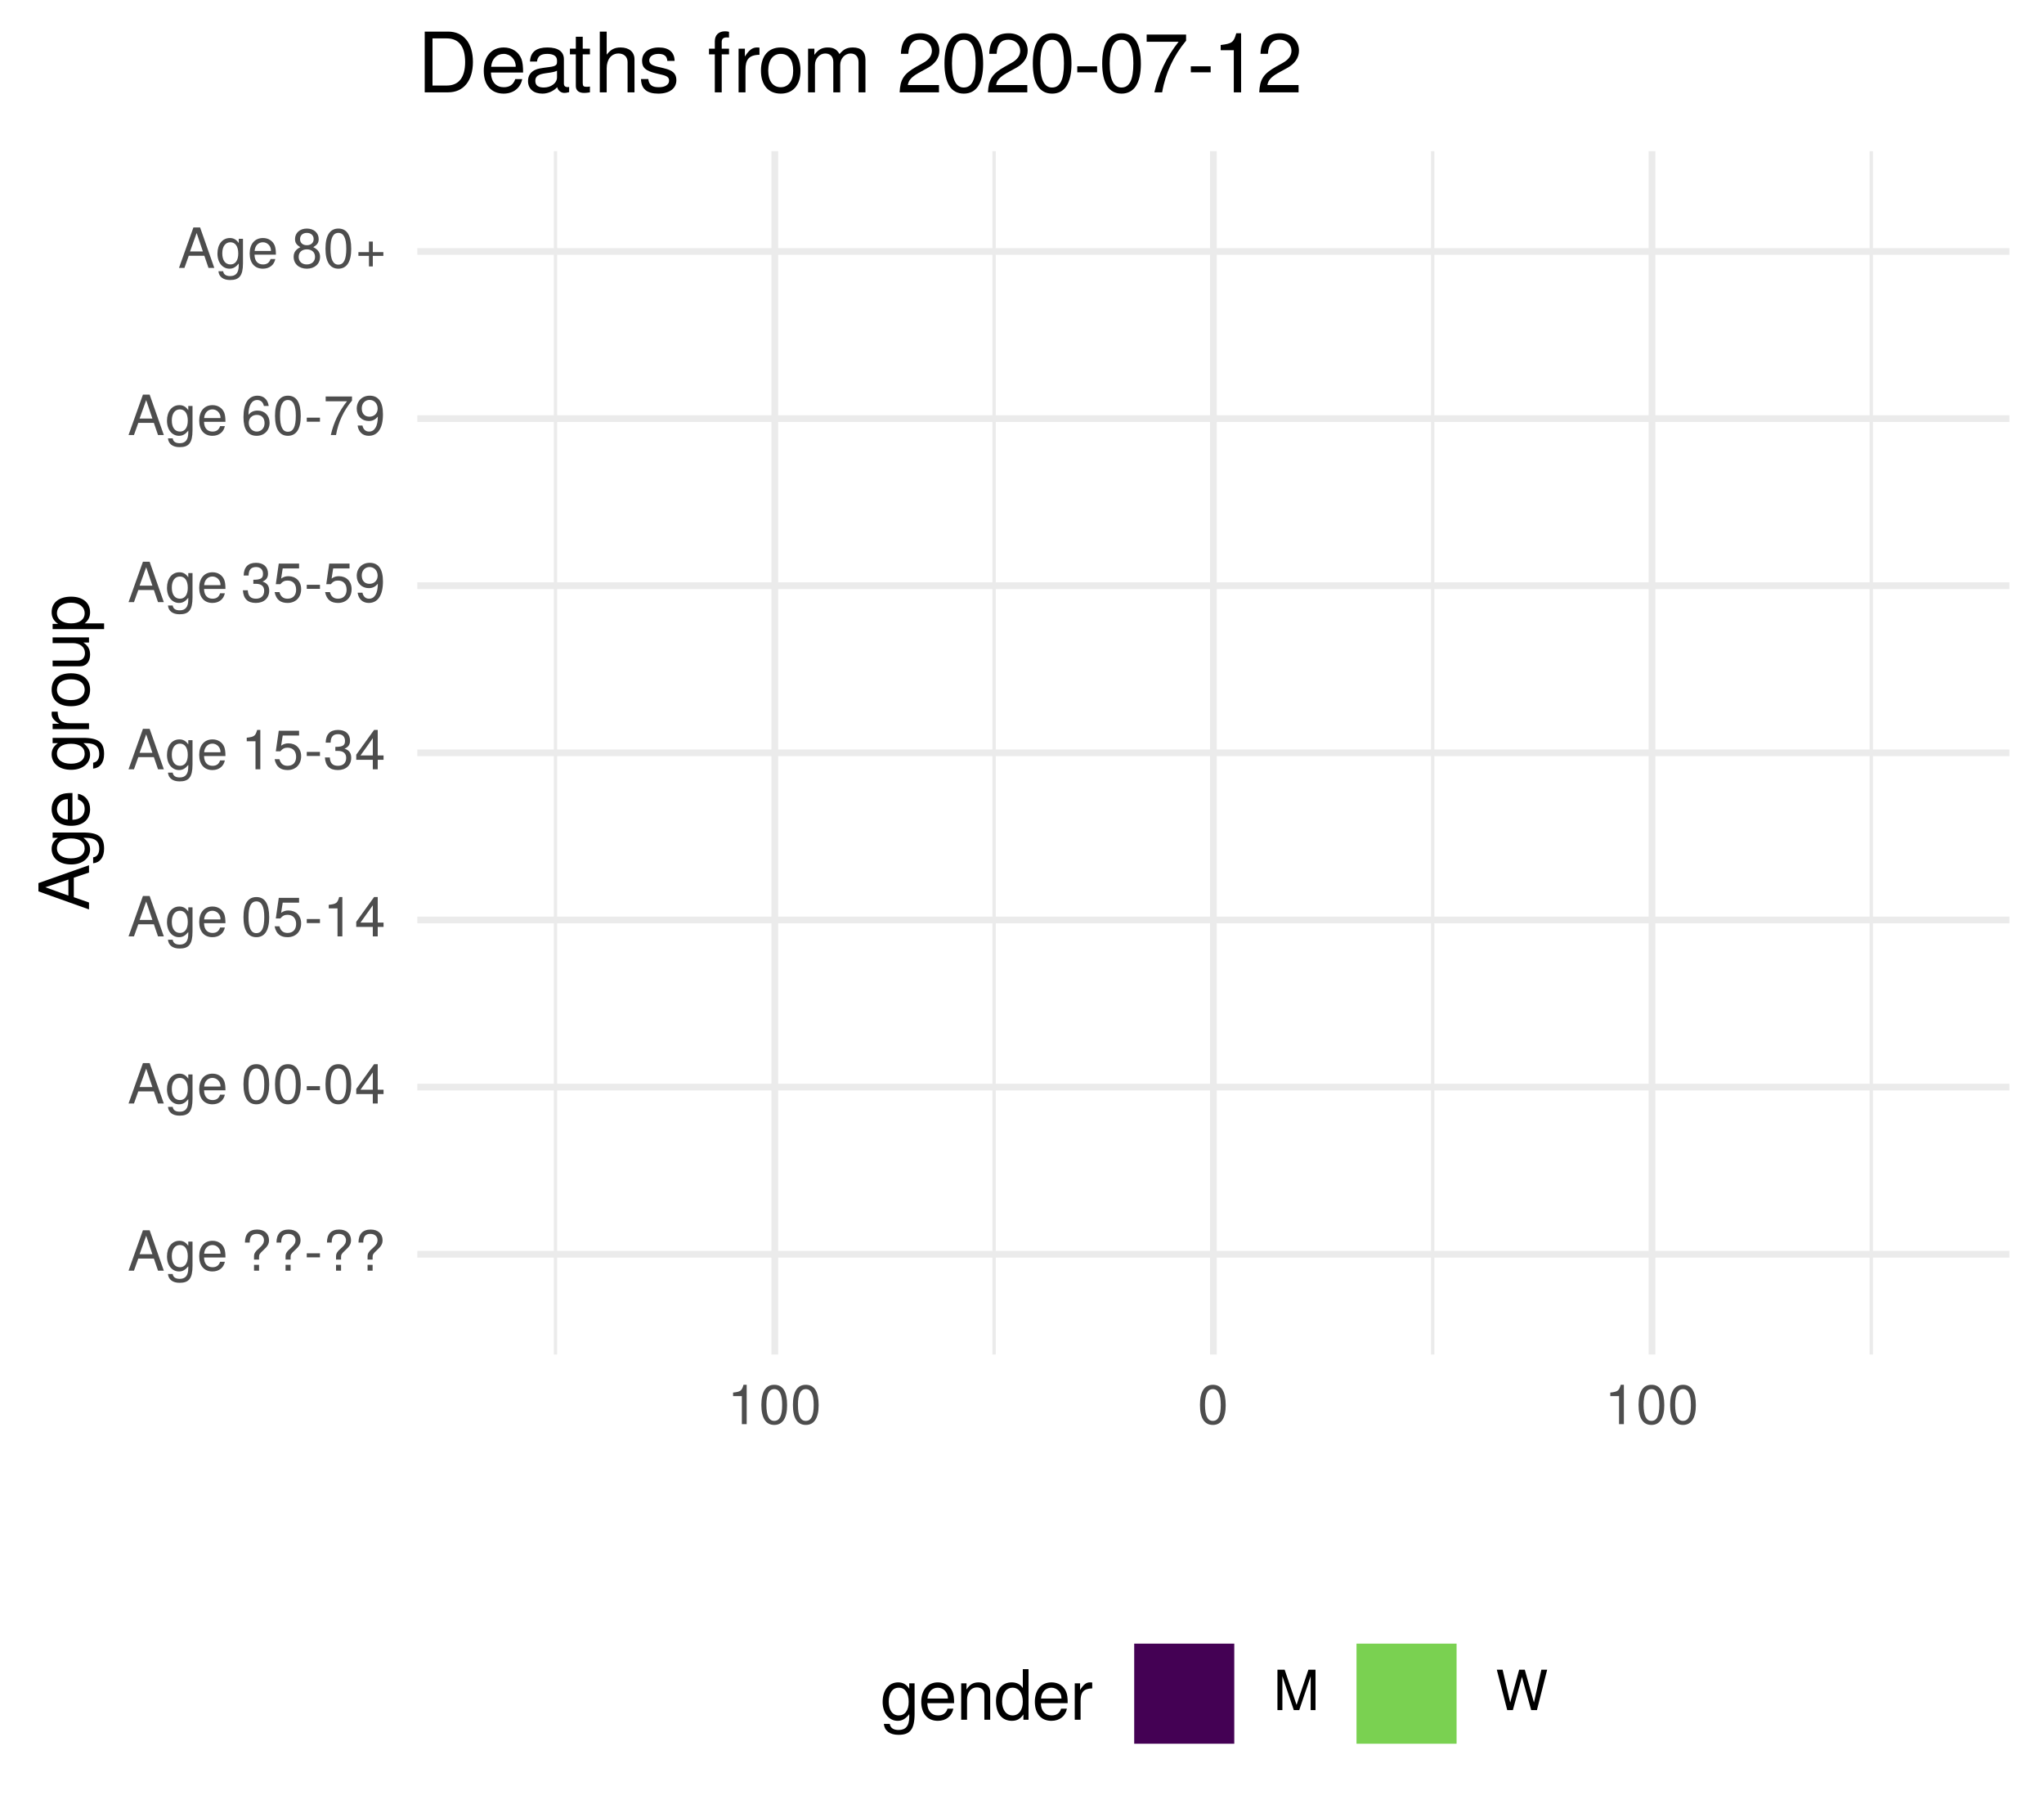
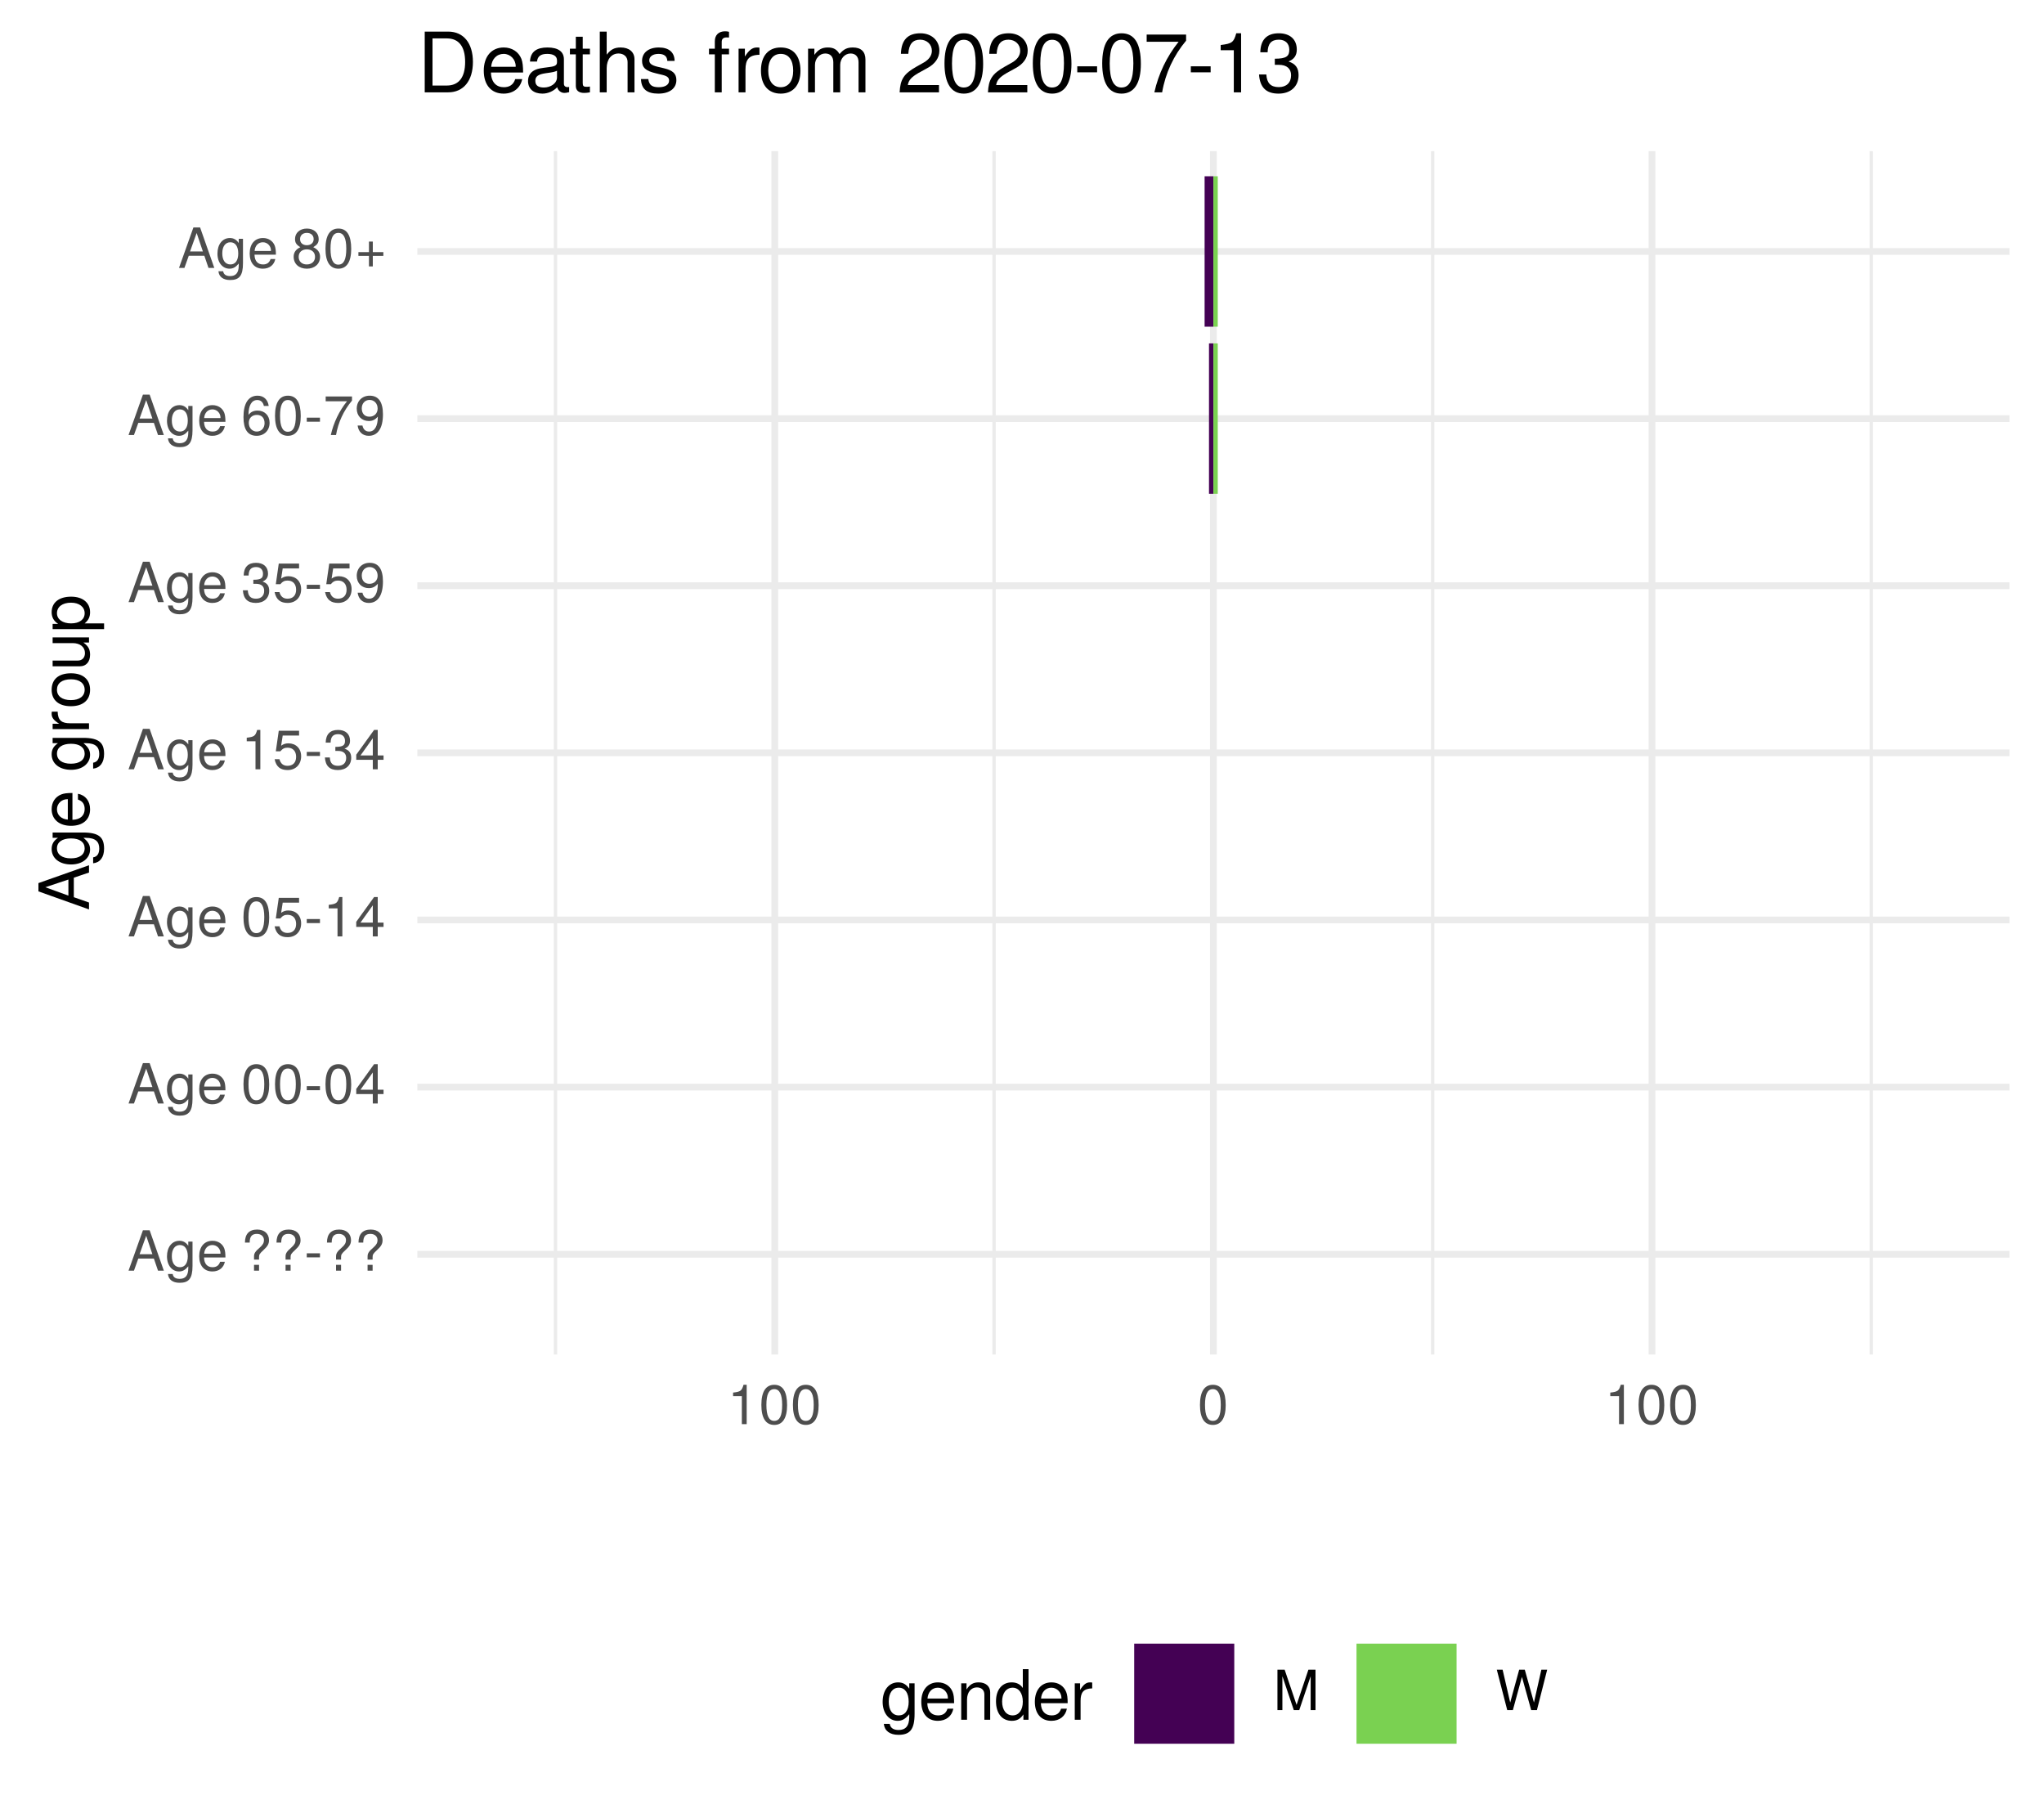
<svg xmlns="http://www.w3.org/2000/svg" xmlns:xlink="http://www.w3.org/1999/xlink" width="324pt" height="288pt" viewBox="0 0 324 288" version="1.1">
  <defs>
    <g>
      <symbol overflow="visible" id="glyph0-0">
        <path style="stroke:none;" d="" />
      </symbol>
      <symbol overflow="visible" id="glyph0-1">
        <path style="stroke:none;" d="M 5.75 0 L 3.5 -6.406 L 2.438 -6.406 L 0.156 0 L 1.016 0 L 1.703 -1.922 L 4.172 -1.922 L 4.828 0 Z M 3.938 -2.609 L 1.906 -2.609 L 2.953 -5.531 Z M 3.938 -2.609 " />
      </symbol>
      <symbol overflow="visible" id="glyph0-2">
        <path style="stroke:none;" d="M 4.297 -0.75 L 4.297 -4.609 L 3.625 -4.609 L 3.625 -3.938 C 3.25 -4.484 2.812 -4.734 2.219 -4.734 C 1.047 -4.734 0.25 -3.75 0.25 -2.266 C 0.25 -0.812 1.078 0.125 2.156 0.125 C 2.734 0.125 3.141 -0.109 3.625 -0.688 L 3.625 -0.391 C 3.625 0.828 3.125 1.297 2.266 1.297 C 1.688 1.297 1.234 1.094 1.156 0.531 L 0.406 0.531 C 0.484 1.406 1.156 1.922 2.25 1.922 C 3.688 1.922 4.297 1.281 4.297 -0.75 Z M 3.547 -2.281 C 3.547 -1.172 3.078 -0.547 2.312 -0.547 C 1.5 -0.547 1.016 -1.188 1.016 -2.312 C 1.016 -3.406 1.516 -4.062 2.297 -4.062 C 3.094 -4.062 3.547 -3.391 3.547 -2.281 Z M 3.547 -2.281 " />
      </symbol>
      <symbol overflow="visible" id="glyph0-3">
        <path style="stroke:none;" d="M 4.516 -2.094 C 4.516 -2.766 4.453 -3.188 4.328 -3.531 C 4.031 -4.281 3.328 -4.734 2.469 -4.734 C 1.172 -4.734 0.359 -3.797 0.359 -2.281 C 0.359 -0.766 1.156 0.125 2.453 0.125 C 3.5 0.125 4.234 -0.469 4.422 -1.406 L 3.672 -1.406 C 3.469 -0.797 3.062 -0.547 2.469 -0.547 C 1.703 -0.547 1.141 -1.031 1.125 -2.094 Z M 3.734 -2.75 C 3.734 -2.75 3.734 -2.703 3.719 -2.688 L 1.141 -2.688 C 1.203 -3.516 1.719 -4.062 2.453 -4.062 C 3.172 -4.062 3.734 -3.469 3.734 -2.75 Z M 3.734 -2.75 " />
      </symbol>
      <symbol overflow="visible" id="glyph0-4">
        <path style="stroke:none;" d="" />
      </symbol>
      <symbol overflow="visible" id="glyph0-5">
        <path style="stroke:none;" d="M 4.422 -4.828 C 4.422 -5.859 3.688 -6.516 2.547 -6.516 C 1.281 -6.516 0.609 -5.812 0.609 -4.453 L 1.359 -4.453 C 1.359 -5.422 1.719 -5.828 2.5 -5.828 C 3.172 -5.828 3.625 -5.422 3.625 -4.828 C 3.625 -4.422 3.438 -4.078 2.969 -3.672 C 2.453 -3.203 2.453 -3.203 2.297 -3 C 2.109 -2.75 2.047 -2.547 2.047 -2.234 L 2.047 -1.75 L 2.844 -1.75 L 2.844 -2.156 C 2.844 -2.547 2.938 -2.703 3.531 -3.25 C 4.203 -3.859 4.422 -4.25 4.422 -4.828 Z M 2.844 0 L 2.844 -0.922 L 2.047 -0.922 L 2.047 0 Z M 2.844 0 " />
      </symbol>
      <symbol overflow="visible" id="glyph0-6">
        <path style="stroke:none;" d="M 2.5 -2.109 L 2.5 -2.75 L 0.406 -2.75 L 0.406 -2.109 Z M 2.5 -2.109 " />
      </symbol>
      <symbol overflow="visible" id="glyph0-7">
        <path style="stroke:none;" d="M 4.453 -3 C 4.453 -5.156 3.781 -6.234 2.422 -6.234 C 1.078 -6.234 0.375 -5.141 0.375 -3.047 C 0.375 -0.953 1.078 0.125 2.422 0.125 C 3.734 0.125 4.453 -0.953 4.453 -3 Z M 3.672 -3.062 C 3.672 -1.297 3.266 -0.516 2.406 -0.516 C 1.578 -0.516 1.172 -1.344 1.172 -3.047 C 1.172 -4.75 1.578 -5.547 2.422 -5.547 C 3.25 -5.547 3.672 -4.734 3.672 -3.062 Z M 3.672 -3.062 " />
      </symbol>
      <symbol overflow="visible" id="glyph0-8">
        <path style="stroke:none;" d="M 4.578 -1.5 L 4.578 -2.188 L 3.656 -2.188 L 3.656 -6.234 L 3.078 -6.234 L 0.25 -2.312 L 0.25 -1.5 L 2.875 -1.5 L 2.875 0 L 3.656 0 L 3.656 -1.5 Z M 2.875 -2.188 L 0.922 -2.188 L 2.875 -4.922 Z M 2.875 -2.188 " />
      </symbol>
      <symbol overflow="visible" id="glyph0-9">
        <path style="stroke:none;" d="M 4.516 -2.062 C 4.516 -3.297 3.688 -4.109 2.5 -4.109 C 2.062 -4.109 1.703 -4 1.344 -3.734 L 1.594 -5.344 L 4.188 -5.344 L 4.188 -6.109 L 0.969 -6.109 L 0.5 -2.844 L 1.219 -2.844 C 1.578 -3.266 1.875 -3.422 2.359 -3.422 C 3.188 -3.422 3.719 -2.891 3.719 -1.969 C 3.719 -1.062 3.203 -0.547 2.359 -0.547 C 1.688 -0.547 1.266 -0.891 1.078 -1.594 L 0.312 -1.594 C 0.562 -0.359 1.266 0.125 2.375 0.125 C 3.641 0.125 4.516 -0.75 4.516 -2.062 Z M 4.516 -2.062 " />
      </symbol>
      <symbol overflow="visible" id="glyph0-10">
        <path style="stroke:none;" d="M 3.047 0 L 3.047 -6.234 L 2.547 -6.234 C 2.266 -5.281 2.094 -5.141 0.891 -5 L 0.891 -4.438 L 2.281 -4.438 L 2.281 0 Z M 3.047 0 " />
      </symbol>
      <symbol overflow="visible" id="glyph0-11">
        <path style="stroke:none;" d="M 4.453 -1.812 C 4.453 -2.562 4.141 -3.016 3.391 -3.266 C 3.969 -3.5 4.266 -3.891 4.266 -4.516 C 4.266 -5.594 3.547 -6.234 2.359 -6.234 C 1.109 -6.234 0.438 -5.547 0.406 -4.219 L 1.188 -4.219 C 1.203 -5.141 1.578 -5.562 2.375 -5.562 C 3.062 -5.562 3.469 -5.156 3.469 -4.5 C 3.469 -3.828 3.188 -3.547 1.938 -3.547 L 1.938 -2.906 L 2.359 -2.906 C 3.219 -2.906 3.656 -2.5 3.656 -1.797 C 3.656 -1.016 3.172 -0.547 2.359 -0.547 C 1.516 -0.547 1.109 -0.969 1.062 -1.875 L 0.281 -1.875 C 0.375 -0.5 1.062 0.125 2.344 0.125 C 3.625 0.125 4.453 -0.641 4.453 -1.812 Z M 4.453 -1.812 " />
      </symbol>
      <symbol overflow="visible" id="glyph0-12">
        <path style="stroke:none;" d="M 4.484 -3.266 C 4.484 -5.219 3.797 -6.234 2.375 -6.234 C 1.188 -6.234 0.328 -5.391 0.328 -4.172 C 0.328 -3.016 1.125 -2.219 2.25 -2.219 C 2.844 -2.219 3.266 -2.438 3.672 -2.922 C 3.672 -1.406 3.172 -0.547 2.281 -0.547 C 1.734 -0.547 1.359 -0.891 1.234 -1.5 L 0.469 -1.5 C 0.609 -0.469 1.281 0.125 2.234 0.125 C 3.688 0.125 4.484 -1.109 4.484 -3.266 Z M 3.641 -4.188 C 3.641 -3.422 3.094 -2.906 2.344 -2.906 C 1.594 -2.906 1.125 -3.391 1.125 -4.234 C 1.125 -5.016 1.656 -5.562 2.359 -5.562 C 3.094 -5.562 3.641 -5 3.641 -4.188 Z M 3.641 -4.188 " />
      </symbol>
      <symbol overflow="visible" id="glyph0-13">
        <path style="stroke:none;" d="M 4.516 -1.938 C 4.516 -3.094 3.719 -3.875 2.609 -3.875 C 1.984 -3.875 1.5 -3.641 1.172 -3.188 C 1.172 -4.703 1.672 -5.547 2.562 -5.547 C 3.109 -5.547 3.484 -5.203 3.609 -4.609 L 4.375 -4.609 C 4.234 -5.625 3.562 -6.234 2.609 -6.234 C 1.156 -6.234 0.375 -5.016 0.375 -2.844 C 0.375 -0.891 1.047 0.125 2.469 0.125 C 3.656 0.125 4.516 -0.719 4.516 -1.938 Z M 3.719 -1.875 C 3.719 -1.094 3.188 -0.547 2.484 -0.547 C 1.766 -0.547 1.219 -1.125 1.219 -1.922 C 1.219 -2.688 1.734 -3.188 2.5 -3.188 C 3.25 -3.188 3.719 -2.703 3.719 -1.875 Z M 3.719 -1.875 " />
      </symbol>
      <symbol overflow="visible" id="glyph0-14">
        <path style="stroke:none;" d="M 4.578 -5.453 L 4.578 -6.109 L 0.406 -6.109 L 0.406 -5.344 L 3.781 -5.344 C 2.531 -3.781 1.656 -1.953 1.219 0 L 2.047 0 C 2.391 -2.016 3.266 -3.891 4.578 -5.453 Z M 4.578 -5.453 " />
      </symbol>
      <symbol overflow="visible" id="glyph0-15">
        <path style="stroke:none;" d="M 4.516 -1.766 C 4.516 -2.453 4.156 -2.938 3.438 -3.281 C 4.078 -3.672 4.297 -3.984 4.297 -4.578 C 4.297 -5.547 3.531 -6.234 2.422 -6.234 C 1.312 -6.234 0.547 -5.547 0.547 -4.578 C 0.547 -4 0.75 -3.672 1.391 -3.281 C 0.672 -2.938 0.328 -2.453 0.328 -1.766 C 0.328 -0.625 1.188 0.125 2.422 0.125 C 3.656 0.125 4.516 -0.625 4.516 -1.766 Z M 3.5 -4.562 C 3.5 -3.969 3.062 -3.594 2.422 -3.594 C 1.766 -3.594 1.344 -3.969 1.344 -4.562 C 1.344 -5.156 1.766 -5.547 2.422 -5.547 C 3.078 -5.547 3.5 -5.156 3.5 -4.562 Z M 3.719 -1.75 C 3.719 -1.016 3.188 -0.547 2.406 -0.547 C 1.641 -0.547 1.125 -1.016 1.125 -1.75 C 1.125 -2.484 1.641 -2.938 2.422 -2.938 C 3.188 -2.938 3.719 -2.484 3.719 -1.75 Z M 3.719 -1.75 " />
      </symbol>
      <symbol overflow="visible" id="glyph0-16">
        <path style="stroke:none;" d="M 4.547 -1.906 L 4.547 -2.5 L 2.875 -2.5 L 2.875 -4.172 L 2.266 -4.172 L 2.266 -2.5 L 0.594 -2.5 L 0.594 -1.906 L 2.266 -1.906 L 2.266 -0.234 L 2.875 -0.234 L 2.875 -1.906 Z M 4.547 -1.906 " />
      </symbol>
      <symbol overflow="visible" id="glyph0-17">
        <path style="stroke:none;" d="M 6.688 0 L 6.688 -6.406 L 5.562 -6.406 L 3.688 -0.828 L 1.797 -6.406 L 0.656 -6.406 L 0.656 0 L 1.438 0 L 1.438 -5.375 L 3.25 0 L 4.109 0 L 5.922 -5.375 L 5.922 0 Z M 6.688 0 " />
      </symbol>
      <symbol overflow="visible" id="glyph0-18">
        <path style="stroke:none;" d="M 8.172 -6.406 L 7.25 -6.406 L 6.078 -1.203 L 4.625 -6.406 L 3.734 -6.406 L 2.312 -1.203 L 1.109 -6.406 L 0.188 -6.406 L 1.844 0 L 2.734 0 L 4.172 -5.266 L 5.641 0 L 6.547 0 Z M 8.172 -6.406 " />
      </symbol>
      <symbol overflow="visible" id="glyph1-0">
        <path style="stroke:none;" d="" />
      </symbol>
      <symbol overflow="visible" id="glyph1-1">
        <path style="stroke:none;" d="M 0 -7.188 L -8.016 -4.359 L -8.016 -3.047 L 0 -0.188 L 0 -1.281 L -2.406 -2.125 L -2.406 -5.219 L 0 -6.031 Z M -3.266 -4.922 L -3.266 -2.375 L -6.922 -3.703 Z M -3.266 -4.922 " />
      </symbol>
      <symbol overflow="visible" id="glyph1-2">
        <path style="stroke:none;" d="M -0.953 -5.375 L -5.766 -5.375 L -5.766 -4.531 L -4.922 -4.531 C -5.609 -4.062 -5.922 -3.516 -5.922 -2.766 C -5.922 -1.312 -4.703 -0.312 -2.828 -0.312 C -1.016 -0.312 0.172 -1.344 0.172 -2.688 C 0.172 -3.422 -0.141 -3.922 -0.875 -4.531 L -0.484 -4.531 C 1.047 -4.531 1.625 -3.906 1.625 -2.844 C 1.625 -2.109 1.359 -1.547 0.656 -1.438 L 0.656 -0.5 C 1.75 -0.609 2.391 -1.453 2.391 -2.812 C 2.391 -4.609 1.594 -5.375 -0.953 -5.375 Z M -2.844 -4.438 C -1.469 -4.438 -0.688 -3.844 -0.688 -2.875 C -0.688 -1.875 -1.484 -1.281 -2.875 -1.281 C -4.266 -1.281 -5.078 -1.891 -5.078 -2.875 C -5.078 -3.859 -4.25 -4.438 -2.844 -4.438 Z M -2.844 -4.438 " />
      </symbol>
      <symbol overflow="visible" id="glyph1-3">
        <path style="stroke:none;" d="M -2.625 -5.641 C -3.453 -5.641 -3.984 -5.578 -4.406 -5.406 C -5.359 -5.031 -5.922 -4.156 -5.922 -3.078 C -5.922 -1.469 -4.734 -0.438 -2.844 -0.438 C -0.953 -0.438 0.172 -1.438 0.172 -3.062 C 0.172 -4.375 -0.578 -5.297 -1.75 -5.516 L -1.75 -4.594 C -0.984 -4.344 -0.688 -3.828 -0.688 -3.094 C -0.688 -2.141 -1.297 -1.422 -2.625 -1.391 Z M -3.438 -4.656 C -3.438 -4.656 -3.391 -4.656 -3.359 -4.656 L -3.359 -1.422 C -4.391 -1.5 -5.078 -2.141 -5.078 -3.062 C -5.078 -3.969 -4.328 -4.656 -3.438 -4.656 Z M -3.438 -4.656 " />
      </symbol>
      <symbol overflow="visible" id="glyph1-4">
        <path style="stroke:none;" d="" />
      </symbol>
      <symbol overflow="visible" id="glyph1-5">
        <path style="stroke:none;" d="M -4.969 -3.531 L -5.891 -3.531 C -5.922 -3.375 -5.922 -3.297 -5.922 -3.172 C -5.922 -2.578 -5.578 -2.141 -4.719 -1.609 L -5.766 -1.609 L -5.766 -0.766 L 0 -0.766 L 0 -1.688 L -2.984 -1.688 C -4.297 -1.688 -4.938 -2.109 -4.969 -3.531 Z M -4.969 -3.531 " />
      </symbol>
      <symbol overflow="visible" id="glyph1-6">
        <path style="stroke:none;" d="M -2.844 -5.609 C -4.828 -5.609 -5.922 -4.656 -5.922 -2.984 C -5.922 -1.375 -4.812 -0.391 -2.875 -0.391 C -0.953 -0.391 0.172 -1.359 0.172 -3 C 0.172 -4.625 -0.953 -5.609 -2.844 -5.609 Z M -2.844 -4.656 C -1.5 -4.656 -0.688 -4.016 -0.688 -3 C -0.688 -1.984 -1.484 -1.359 -2.875 -1.359 C -4.266 -1.359 -5.078 -1.984 -5.078 -3 C -5.078 -4.031 -4.281 -4.656 -2.844 -4.656 Z M -2.844 -4.656 " />
      </symbol>
      <symbol overflow="visible" id="glyph1-7">
        <path style="stroke:none;" d="M 0 -5.297 L -5.766 -5.297 L -5.766 -4.391 L -2.578 -4.391 C -1.406 -4.391 -0.641 -3.766 -0.641 -2.812 C -0.641 -2.094 -1.078 -1.625 -1.766 -1.625 L -5.766 -1.625 L -5.766 -0.719 L -1.406 -0.719 C -0.453 -0.719 0.172 -1.438 0.172 -2.547 C 0.172 -3.406 -0.125 -3.938 -0.891 -4.484 L 0 -4.484 Z M 0 -5.297 " />
      </symbol>
      <symbol overflow="visible" id="glyph1-8">
        <path style="stroke:none;" d="M -2.828 -5.75 C -4.766 -5.75 -5.922 -4.812 -5.922 -3.281 C -5.922 -2.5 -5.578 -1.875 -4.891 -1.438 L -5.766 -1.438 L -5.766 -0.609 L 2.391 -0.609 L 2.391 -1.516 L -0.688 -1.516 C -0.094 -2 0.172 -2.547 0.172 -3.281 C 0.172 -4.781 -0.984 -5.75 -2.828 -5.75 Z M -2.844 -4.797 C -1.547 -4.797 -0.688 -4.125 -0.688 -3.125 C -0.688 -2.156 -1.484 -1.516 -2.844 -1.516 C -4.188 -1.516 -5.078 -2.156 -5.078 -3.125 C -5.078 -4.141 -4.219 -4.797 -2.844 -4.797 Z M -2.844 -4.797 " />
      </symbol>
      <symbol overflow="visible" id="glyph2-0">
        <path style="stroke:none;" d="" />
      </symbol>
      <symbol overflow="visible" id="glyph2-1">
        <path style="stroke:none;" d="M 5.375 -0.953 L 5.375 -5.766 L 4.531 -5.766 L 4.531 -4.922 C 4.062 -5.609 3.516 -5.922 2.766 -5.922 C 1.312 -5.922 0.312 -4.703 0.312 -2.828 C 0.312 -1.016 1.344 0.172 2.688 0.172 C 3.422 0.172 3.922 -0.141 4.531 -0.875 L 4.531 -0.484 C 4.531 1.047 3.906 1.625 2.844 1.625 C 2.109 1.625 1.547 1.359 1.438 0.656 L 0.5 0.656 C 0.609 1.75 1.453 2.391 2.812 2.391 C 4.609 2.391 5.375 1.594 5.375 -0.953 Z M 4.438 -2.844 C 4.438 -1.469 3.844 -0.688 2.875 -0.688 C 1.875 -0.688 1.281 -1.484 1.281 -2.875 C 1.281 -4.266 1.891 -5.078 2.875 -5.078 C 3.859 -5.078 4.438 -4.25 4.438 -2.844 Z M 4.438 -2.844 " />
      </symbol>
      <symbol overflow="visible" id="glyph2-2">
        <path style="stroke:none;" d="M 5.641 -2.625 C 5.641 -3.453 5.578 -3.984 5.406 -4.406 C 5.031 -5.359 4.156 -5.922 3.078 -5.922 C 1.469 -5.922 0.438 -4.734 0.438 -2.844 C 0.438 -0.953 1.438 0.172 3.062 0.172 C 4.375 0.172 5.297 -0.578 5.516 -1.75 L 4.594 -1.75 C 4.344 -0.984 3.828 -0.688 3.094 -0.688 C 2.141 -0.688 1.422 -1.297 1.391 -2.625 Z M 4.656 -3.438 C 4.656 -3.438 4.656 -3.391 4.656 -3.359 L 1.422 -3.359 C 1.5 -4.391 2.141 -5.078 3.062 -5.078 C 3.969 -5.078 4.656 -4.328 4.656 -3.438 Z M 4.656 -3.438 " />
      </symbol>
      <symbol overflow="visible" id="glyph2-3">
        <path style="stroke:none;" d="M 5.359 0 L 5.359 -4.359 C 5.359 -5.312 4.641 -5.922 3.531 -5.922 C 2.672 -5.922 2.125 -5.594 1.609 -4.797 L 1.609 -5.766 L 0.766 -5.766 L 0.766 0 L 1.688 0 L 1.688 -3.172 C 1.688 -4.359 2.328 -5.125 3.25 -5.125 C 3.984 -5.125 4.438 -4.688 4.438 -4 L 4.438 0 Z M 5.359 0 " />
      </symbol>
      <symbol overflow="visible" id="glyph2-4">
        <path style="stroke:none;" d="M 5.438 0 L 5.438 -8.016 L 4.531 -8.016 L 4.531 -5.031 C 4.141 -5.625 3.531 -5.922 2.766 -5.922 C 1.266 -5.922 0.281 -4.781 0.281 -2.938 C 0.281 -0.984 1.25 0.172 2.797 0.172 C 3.594 0.172 4.141 -0.125 4.625 -0.844 L 4.625 0 Z M 4.531 -2.859 C 4.531 -1.531 3.891 -0.688 2.922 -0.688 C 1.906 -0.688 1.25 -1.547 1.25 -2.875 C 1.25 -4.219 1.906 -5.078 2.922 -5.078 C 3.906 -5.078 4.531 -4.188 4.531 -2.859 Z M 4.531 -2.859 " />
      </symbol>
      <symbol overflow="visible" id="glyph2-5">
        <path style="stroke:none;" d="M 3.531 -4.969 L 3.531 -5.891 C 3.375 -5.922 3.297 -5.922 3.172 -5.922 C 2.578 -5.922 2.141 -5.578 1.609 -4.719 L 1.609 -5.766 L 0.766 -5.766 L 0.766 0 L 1.688 0 L 1.688 -2.984 C 1.688 -4.297 2.109 -4.938 3.531 -4.969 Z M 3.531 -4.969 " />
      </symbol>
      <symbol overflow="visible" id="glyph3-0">
        <path style="stroke:none;" d="" />
      </symbol>
      <symbol overflow="visible" id="glyph3-1">
        <path style="stroke:none;" d="M 8.812 -4.812 C 8.812 -7.797 7.328 -9.625 4.891 -9.625 L 1.172 -9.625 L 1.172 0 L 4.891 0 C 7.312 0 8.812 -1.828 8.812 -4.812 Z M 7.578 -4.812 C 7.578 -2.375 6.578 -1.078 4.672 -1.078 L 2.406 -1.078 L 2.406 -8.547 L 4.672 -8.547 C 6.578 -8.547 7.578 -7.266 7.578 -4.812 Z M 7.578 -4.812 " />
      </symbol>
      <symbol overflow="visible" id="glyph3-2">
        <path style="stroke:none;" d="M 6.766 -3.141 C 6.766 -4.141 6.688 -4.781 6.5 -5.297 C 6.047 -6.438 4.984 -7.109 3.703 -7.109 C 1.766 -7.109 0.531 -5.688 0.531 -3.422 C 0.531 -1.156 1.734 0.203 3.672 0.203 C 5.25 0.203 6.344 -0.703 6.625 -2.094 L 5.516 -2.094 C 5.219 -1.188 4.594 -0.812 3.703 -0.812 C 2.562 -0.812 1.703 -1.562 1.672 -3.141 Z M 5.594 -4.125 C 5.594 -4.125 5.594 -4.062 5.578 -4.047 L 1.703 -4.047 C 1.797 -5.266 2.578 -6.094 3.688 -6.094 C 4.766 -6.094 5.594 -5.203 5.594 -4.125 Z M 5.594 -4.125 " />
      </symbol>
      <symbol overflow="visible" id="glyph3-3">
        <path style="stroke:none;" d="M 7.062 -0.031 L 7.062 -0.859 C 6.938 -0.828 6.891 -0.828 6.828 -0.828 C 6.438 -0.828 6.234 -1.031 6.234 -1.375 L 6.234 -5.234 C 6.234 -6.453 5.328 -7.109 3.625 -7.109 C 1.953 -7.109 0.922 -6.469 0.859 -4.875 L 1.969 -4.875 C 2.062 -5.719 2.562 -6.094 3.594 -6.094 C 4.578 -6.094 5.141 -5.734 5.141 -5.062 L 5.141 -4.781 C 5.141 -4.312 4.859 -4.125 3.984 -4.016 C 2.422 -3.812 2.188 -3.766 1.766 -3.594 C 0.969 -3.266 0.547 -2.641 0.547 -1.797 C 0.547 -0.547 1.422 0.203 2.828 0.203 C 3.703 0.203 4.562 -0.172 5.172 -0.812 C 5.297 -0.297 5.766 0.094 6.312 0.094 C 6.531 0.094 6.703 0.062 7.062 -0.031 Z M 5.141 -2.391 C 5.141 -1.406 4.125 -0.766 3.062 -0.766 C 2.203 -0.766 1.703 -1.062 1.703 -1.828 C 1.703 -2.547 2.188 -2.859 3.359 -3.031 C 4.531 -3.188 4.766 -3.25 5.141 -3.422 Z M 5.141 -2.391 " />
      </symbol>
      <symbol overflow="visible" id="glyph3-4">
        <path style="stroke:none;" d="M 3.359 0 L 3.359 -0.922 C 3.203 -0.891 3.031 -0.875 2.828 -0.875 C 2.344 -0.875 2.219 -1 2.219 -1.484 L 2.219 -6.016 L 3.359 -6.016 L 3.359 -6.922 L 2.219 -6.922 L 2.219 -8.812 L 1.125 -8.812 L 1.125 -6.922 L 0.188 -6.922 L 0.188 -6.016 L 1.125 -6.016 L 1.125 -1 C 1.125 -0.297 1.594 0.094 2.453 0.094 C 2.719 0.094 2.984 0.062 3.359 0 Z M 3.359 0 " />
      </symbol>
      <symbol overflow="visible" id="glyph3-5">
        <path style="stroke:none;" d="M 6.422 0 L 6.422 -5.234 C 6.422 -6.391 5.578 -7.109 4.234 -7.109 C 3.266 -7.109 2.672 -6.812 2.016 -5.969 L 2.016 -9.625 L 0.922 -9.625 L 0.922 0 L 2.016 0 L 2.016 -3.812 C 2.016 -5.234 2.766 -6.156 3.891 -6.156 C 4.672 -6.156 5.328 -5.703 5.328 -4.797 L 5.328 0 Z M 6.422 0 " />
      </symbol>
      <symbol overflow="visible" id="glyph3-6">
        <path style="stroke:none;" d="M 6.062 -1.938 C 6.062 -2.969 5.484 -3.484 4.109 -3.812 L 3.047 -4.062 C 2.156 -4.281 1.766 -4.562 1.766 -5.062 C 1.766 -5.688 2.344 -6.094 3.234 -6.094 C 4.125 -6.094 4.594 -5.719 4.625 -4.984 L 5.781 -4.984 C 5.766 -6.344 4.875 -7.109 3.281 -7.109 C 1.656 -7.109 0.625 -6.281 0.625 -5 C 0.625 -3.922 1.172 -3.406 2.812 -3.016 L 3.844 -2.766 C 4.609 -2.578 4.906 -2.344 4.906 -1.844 C 4.906 -1.203 4.266 -0.812 3.297 -0.812 C 2.312 -0.812 1.75 -1.062 1.609 -2.109 L 0.453 -2.109 C 0.5 -0.516 1.406 0.203 3.203 0.203 C 4.953 0.203 6.062 -0.609 6.062 -1.938 Z M 6.062 -1.938 " />
      </symbol>
      <symbol overflow="visible" id="glyph3-7">
        <path style="stroke:none;" d="" />
      </symbol>
      <symbol overflow="visible" id="glyph3-8">
        <path style="stroke:none;" d="M 3.406 -6.016 L 3.406 -6.922 L 2.25 -6.922 L 2.25 -8 C 2.25 -8.469 2.516 -8.703 3.031 -8.703 C 3.109 -8.703 3.156 -8.703 3.406 -8.688 L 3.406 -9.594 C 3.156 -9.656 3.016 -9.672 2.781 -9.672 C 1.766 -9.672 1.156 -9.078 1.156 -8.094 L 1.156 -6.922 L 0.234 -6.922 L 0.234 -6.016 L 1.156 -6.016 L 1.156 0 L 2.25 0 L 2.25 -6.016 Z M 3.406 -6.016 " />
      </symbol>
      <symbol overflow="visible" id="glyph3-9">
        <path style="stroke:none;" d="M 4.234 -5.953 L 4.234 -7.078 C 4.047 -7.109 3.969 -7.109 3.812 -7.109 C 3.109 -7.109 2.562 -6.688 1.922 -5.672 L 1.922 -6.922 L 0.922 -6.922 L 0.922 0 L 2.016 0 L 2.016 -3.594 C 2.016 -5.156 2.531 -5.922 4.234 -5.953 Z M 4.234 -5.953 " />
      </symbol>
      <symbol overflow="visible" id="glyph3-10">
        <path style="stroke:none;" d="M 6.734 -3.406 C 6.734 -5.797 5.578 -7.109 3.594 -7.109 C 1.656 -7.109 0.469 -5.781 0.469 -3.453 C 0.469 -1.141 1.641 0.203 3.609 0.203 C 5.547 0.203 6.734 -1.141 6.734 -3.406 Z M 5.578 -3.422 C 5.578 -1.797 4.812 -0.812 3.609 -0.812 C 2.375 -0.812 1.625 -1.781 1.625 -3.453 C 1.625 -5.125 2.375 -6.094 3.609 -6.094 C 4.844 -6.094 5.578 -5.141 5.578 -3.422 Z M 5.578 -3.422 " />
      </symbol>
      <symbol overflow="visible" id="glyph3-11">
        <path style="stroke:none;" d="M 10.031 0 L 10.031 -5.188 C 10.031 -6.438 9.344 -7.109 8.047 -7.109 C 7.125 -7.109 6.578 -6.844 5.922 -6.062 C 5.516 -6.797 4.969 -7.109 4.062 -7.109 C 3.141 -7.109 2.531 -6.766 1.938 -5.938 L 1.938 -6.922 L 0.938 -6.922 L 0.938 0 L 2.031 0 L 2.031 -4.344 C 2.031 -5.344 2.766 -6.156 3.656 -6.156 C 4.469 -6.156 4.938 -5.656 4.938 -4.766 L 4.938 0 L 6.031 0 L 6.031 -4.344 C 6.031 -5.344 6.766 -6.156 7.672 -6.156 C 8.469 -6.156 8.938 -5.641 8.938 -4.766 L 8.938 0 Z M 10.031 0 " />
      </symbol>
      <symbol overflow="visible" id="glyph3-12">
        <path style="stroke:none;" d="M 6.75 -6.609 C 6.75 -8.203 5.516 -9.359 3.75 -9.359 C 1.828 -9.359 0.719 -8.391 0.656 -6.109 L 1.828 -6.109 C 1.922 -7.688 2.562 -8.344 3.703 -8.344 C 4.766 -8.344 5.562 -7.594 5.562 -6.594 C 5.562 -5.844 5.125 -5.219 4.297 -4.734 L 3.078 -4.047 C 1.125 -2.938 0.547 -2.062 0.453 0 L 6.688 0 L 6.688 -1.156 L 1.75 -1.156 C 1.875 -1.922 2.297 -2.406 3.453 -3.078 L 4.766 -3.797 C 6.078 -4.484 6.75 -5.469 6.75 -6.609 Z M 6.75 -6.609 " />
      </symbol>
      <symbol overflow="visible" id="glyph3-13">
        <path style="stroke:none;" d="M 6.688 -4.5 C 6.688 -7.75 5.672 -9.359 3.625 -9.359 C 1.609 -9.359 0.562 -7.719 0.562 -4.578 C 0.562 -1.422 1.625 0.203 3.625 0.203 C 5.609 0.203 6.688 -1.422 6.688 -4.5 Z M 5.5 -4.609 C 5.5 -1.953 4.891 -0.766 3.609 -0.766 C 2.375 -0.766 1.75 -2 1.75 -4.562 C 1.75 -7.125 2.375 -8.328 3.625 -8.328 C 4.891 -8.328 5.5 -7.109 5.5 -4.609 Z M 5.5 -4.609 " />
      </symbol>
      <symbol overflow="visible" id="glyph3-14">
        <path style="stroke:none;" d="M 3.75 -3.172 L 3.75 -4.125 L 0.609 -4.125 L 0.609 -3.172 Z M 3.75 -3.172 " />
      </symbol>
      <symbol overflow="visible" id="glyph3-15">
        <path style="stroke:none;" d="M 6.859 -8.188 L 6.859 -9.156 L 0.609 -9.156 L 0.609 -8.016 L 5.672 -8.016 C 3.797 -5.672 2.484 -2.938 1.828 0 L 3.062 0 C 3.578 -3.031 4.891 -5.844 6.859 -8.188 Z M 6.859 -8.188 " />
      </symbol>
      <symbol overflow="visible" id="glyph3-16">
        <path style="stroke:none;" d="M 4.578 0 L 4.578 -9.359 L 3.812 -9.359 C 3.406 -7.922 3.141 -7.719 1.344 -7.5 L 1.344 -6.672 L 3.422 -6.672 L 3.422 0 Z M 4.578 0 " />
      </symbol>
+       <symbol overflow="visible" id="glyph3-17">
+         <path style="stroke:none;" d="M 6.688 -2.719 C 6.688 -3.859 6.219 -4.516 5.094 -4.891 C 5.969 -5.234 6.406 -5.844 6.406 -6.781 C 6.406 -8.391 5.328 -9.359 3.547 -9.359 C 1.656 -9.359 0.656 -8.328 0.625 -6.344 L 1.781 -6.344 C 1.812 -7.719 2.375 -8.344 3.562 -8.344 C 4.594 -8.344 5.219 -7.734 5.219 -6.75 C 5.219 -5.75 4.781 -5.328 2.922 -5.328 L 2.922 -4.359 L 3.547 -4.359 C 4.828 -4.359 5.5 -3.75 5.5 -2.703 C 5.5 -1.531 4.766 -0.828 3.547 -0.828 C 2.281 -0.828 1.656 -1.469 1.578 -2.828 L 0.422 -2.828 C 0.562 -0.734 1.594 0.203 3.516 0.203 C 5.438 0.203 6.688 -0.953 6.688 -2.719 Z M 6.688 -2.719 " />
+       </symbol>
    </g>
    <clipPath id="clip1">
      <path d="M 87 23.957 L 89 23.957 L 89 214.648 L 87 214.648 Z M 87 23.957 " />
    </clipPath>
    <clipPath id="clip2">
      <path d="M 157 23.957 L 158 23.957 L 158 214.648 L 157 214.648 Z M 157 23.957 " />
    </clipPath>
    <clipPath id="clip3">
      <path d="M 226 23.957 L 228 23.957 L 228 214.648 L 226 214.648 Z M 226 23.957 " />
    </clipPath>
    <clipPath id="clip4">
      <path d="M 296 23.957 L 297 23.957 L 297 214.648 L 296 214.648 Z M 296 23.957 " />
    </clipPath>
    <clipPath id="clip5">
      <path d="M 66.152 198 L 318.523 198 L 318.523 200 L 66.152 200 Z M 66.152 198 " />
    </clipPath>
    <clipPath id="clip6">
      <path d="M 66.152 171 L 318.523 171 L 318.523 173 L 66.152 173 Z M 66.152 171 " />
    </clipPath>
    <clipPath id="clip7">
      <path d="M 66.152 145 L 318.523 145 L 318.523 147 L 66.152 147 Z M 66.152 145 " />
    </clipPath>
    <clipPath id="clip8">
      <path d="M 66.152 118 L 318.523 118 L 318.523 120 L 66.152 120 Z M 66.152 118 " />
    </clipPath>
    <clipPath id="clip9">
      <path d="M 66.152 92 L 318.523 92 L 318.523 94 L 66.152 94 Z M 66.152 92 " />
    </clipPath>
    <clipPath id="clip10">
      <path d="M 66.152 65 L 318.523 65 L 318.523 67 L 66.152 67 Z M 66.152 65 " />
    </clipPath>
    <clipPath id="clip11">
      <path d="M 66.152 39 L 318.523 39 L 318.523 41 L 66.152 41 Z M 66.152 39 " />
    </clipPath>
    <clipPath id="clip12">
      <path d="M 122 23.957 L 124 23.957 L 124 214.648 L 122 214.648 Z M 122 23.957 " />
    </clipPath>
    <clipPath id="clip13">
      <path d="M 191 23.957 L 193 23.957 L 193 214.648 L 191 214.648 Z M 191 23.957 " />
    </clipPath>
    <clipPath id="clip14">
      <path d="M 261 23.957 L 263 23.957 L 263 214.648 L 261 214.648 Z M 261 23.957 " />
    </clipPath>
  </defs>
-   <g id="surface3266">
+   <g id="surface3276">
    <rect x="0" y="0" width="324" height="288" style="fill:rgb(100%,100%,100%);fill-opacity:1;stroke:none;" />
    <g clip-path="url(#clip1)" clip-rule="nonzero">
      <path style="fill:none;stroke-width:0.533;stroke-linecap:butt;stroke-linejoin:round;stroke:rgb(92.157%,92.157%,92.157%);stroke-opacity:1;stroke-miterlimit:10;" d="M 88.051 214.652 L 88.051 23.957 " />
    </g>
    <g clip-path="url(#clip2)" clip-rule="nonzero">
      <path style="fill:none;stroke-width:0.533;stroke-linecap:butt;stroke-linejoin:round;stroke:rgb(92.157%,92.157%,92.157%);stroke-opacity:1;stroke-miterlimit:10;" d="M 157.574 214.652 L 157.574 23.957 " />
    </g>
    <g clip-path="url(#clip3)" clip-rule="nonzero">
      <path style="fill:none;stroke-width:0.533;stroke-linecap:butt;stroke-linejoin:round;stroke:rgb(92.157%,92.157%,92.157%);stroke-opacity:1;stroke-miterlimit:10;" d="M 227.098 214.652 L 227.098 23.957 " />
    </g>
    <g clip-path="url(#clip4)" clip-rule="nonzero">
      <path style="fill:none;stroke-width:0.533;stroke-linecap:butt;stroke-linejoin:round;stroke:rgb(92.157%,92.157%,92.157%);stroke-opacity:1;stroke-miterlimit:10;" d="M 296.621 214.652 L 296.621 23.957 " />
    </g>
    <g clip-path="url(#clip5)" clip-rule="nonzero">
      <path style="fill:none;stroke-width:1.067;stroke-linecap:butt;stroke-linejoin:round;stroke:rgb(92.157%,92.157%,92.157%);stroke-opacity:1;stroke-miterlimit:10;" d="M 66.152 198.762 L 318.52 198.762 " />
    </g>
    <g clip-path="url(#clip6)" clip-rule="nonzero">
      <path style="fill:none;stroke-width:1.067;stroke-linecap:butt;stroke-linejoin:round;stroke:rgb(92.157%,92.157%,92.157%);stroke-opacity:1;stroke-miterlimit:10;" d="M 66.152 172.273 L 318.52 172.273 " />
    </g>
    <g clip-path="url(#clip7)" clip-rule="nonzero">
      <path style="fill:none;stroke-width:1.067;stroke-linecap:butt;stroke-linejoin:round;stroke:rgb(92.157%,92.157%,92.157%);stroke-opacity:1;stroke-miterlimit:10;" d="M 66.152 145.789 L 318.52 145.789 " />
    </g>
    <g clip-path="url(#clip8)" clip-rule="nonzero">
      <path style="fill:none;stroke-width:1.067;stroke-linecap:butt;stroke-linejoin:round;stroke:rgb(92.157%,92.157%,92.157%);stroke-opacity:1;stroke-miterlimit:10;" d="M 66.152 119.305 L 318.52 119.305 " />
    </g>
    <g clip-path="url(#clip9)" clip-rule="nonzero">
      <path style="fill:none;stroke-width:1.067;stroke-linecap:butt;stroke-linejoin:round;stroke:rgb(92.157%,92.157%,92.157%);stroke-opacity:1;stroke-miterlimit:10;" d="M 66.152 92.82 L 318.52 92.82 " />
    </g>
    <g clip-path="url(#clip10)" clip-rule="nonzero">
      <path style="fill:none;stroke-width:1.067;stroke-linecap:butt;stroke-linejoin:round;stroke:rgb(92.157%,92.157%,92.157%);stroke-opacity:1;stroke-miterlimit:10;" d="M 66.152 66.336 L 318.52 66.336 " />
    </g>
    <g clip-path="url(#clip11)" clip-rule="nonzero">
      <path style="fill:none;stroke-width:1.067;stroke-linecap:butt;stroke-linejoin:round;stroke:rgb(92.157%,92.157%,92.157%);stroke-opacity:1;stroke-miterlimit:10;" d="M 66.152 39.852 L 318.52 39.852 " />
    </g>
    <g clip-path="url(#clip12)" clip-rule="nonzero">
      <path style="fill:none;stroke-width:1.067;stroke-linecap:butt;stroke-linejoin:round;stroke:rgb(92.157%,92.157%,92.157%);stroke-opacity:1;stroke-miterlimit:10;" d="M 122.812 214.652 L 122.812 23.957 " />
    </g>
    <g clip-path="url(#clip13)" clip-rule="nonzero">
      <path style="fill:none;stroke-width:1.067;stroke-linecap:butt;stroke-linejoin:round;stroke:rgb(92.157%,92.157%,92.157%);stroke-opacity:1;stroke-miterlimit:10;" d="M 192.336 214.652 L 192.336 23.957 " />
    </g>
    <g clip-path="url(#clip14)" clip-rule="nonzero">
      <path style="fill:none;stroke-width:1.067;stroke-linecap:butt;stroke-linejoin:round;stroke:rgb(92.157%,92.157%,92.157%);stroke-opacity:1;stroke-miterlimit:10;" d="M 261.859 214.652 L 261.859 23.957 " />
    </g>
+     <path style=" stroke:none;fill-rule:nonzero;fill:rgb(26.667%,0.392%,32.941%);fill-opacity:1;" d="M 191.641 78.254 L 192.336 78.254 L 192.336 54.418 L 191.641 54.418 Z M 191.641 78.254 " />
+     <path style=" stroke:none;fill-rule:nonzero;fill:rgb(47.843%,81.961%,31.765%);fill-opacity:1;" d="M 192.336 78.254 L 193.031 78.254 L 193.031 54.418 L 192.336 54.418 Z M 192.336 78.254 " />
+     <path style=" stroke:none;fill-rule:nonzero;fill:rgb(26.667%,0.392%,32.941%);fill-opacity:1;" d="M 190.945 51.77 L 192.336 51.77 L 192.336 27.934 L 190.945 27.934 Z M 190.945 51.77 " />
+     <path style=" stroke:none;fill-rule:nonzero;fill:rgb(47.843%,81.961%,31.765%);fill-opacity:1;" d="M 192.336 51.77 L 193.031 51.77 L 193.031 27.934 L 192.336 27.934 Z M 192.336 51.77 " />
    <g style="fill:rgb(30.196%,30.196%,30.196%);fill-opacity:1;">
      <use xlink:href="#glyph0-1" x="20.219" y="201.364" />
      <use xlink:href="#glyph0-2" x="26.219" y="201.364" />
      <use xlink:href="#glyph0-3" x="31.219" y="201.364" />
      <use xlink:href="#glyph0-4" x="36.219" y="201.364" />
      <use xlink:href="#glyph0-5" x="38.219" y="201.364" />
      <use xlink:href="#glyph0-5" x="43.219" y="201.364" />
      <use xlink:href="#glyph0-6" x="48.219" y="201.364" />
      <use xlink:href="#glyph0-5" x="51.219" y="201.364" />
      <use xlink:href="#glyph0-5" x="56.219" y="201.364" />
    </g>
    <g style="fill:rgb(30.196%,30.196%,30.196%);fill-opacity:1;">
      <use xlink:href="#glyph0-1" x="20.219" y="174.876" />
      <use xlink:href="#glyph0-2" x="26.219" y="174.876" />
      <use xlink:href="#glyph0-3" x="31.219" y="174.876" />
      <use xlink:href="#glyph0-4" x="36.219" y="174.876" />
      <use xlink:href="#glyph0-7" x="38.219" y="174.876" />
      <use xlink:href="#glyph0-7" x="43.219" y="174.876" />
      <use xlink:href="#glyph0-6" x="48.219" y="174.876" />
      <use xlink:href="#glyph0-7" x="51.219" y="174.876" />
      <use xlink:href="#glyph0-8" x="56.219" y="174.876" />
    </g>
    <g style="fill:rgb(30.196%,30.196%,30.196%);fill-opacity:1;">
      <use xlink:href="#glyph0-1" x="20.219" y="148.392" />
      <use xlink:href="#glyph0-2" x="26.219" y="148.392" />
      <use xlink:href="#glyph0-3" x="31.219" y="148.392" />
      <use xlink:href="#glyph0-4" x="36.219" y="148.392" />
      <use xlink:href="#glyph0-7" x="38.219" y="148.392" />
      <use xlink:href="#glyph0-9" x="43.219" y="148.392" />
      <use xlink:href="#glyph0-6" x="48.219" y="148.392" />
      <use xlink:href="#glyph0-10" x="51.219" y="148.392" />
      <use xlink:href="#glyph0-8" x="56.219" y="148.392" />
    </g>
    <g style="fill:rgb(30.196%,30.196%,30.196%);fill-opacity:1;">
      <use xlink:href="#glyph0-1" x="20.219" y="121.907" />
      <use xlink:href="#glyph0-2" x="26.219" y="121.907" />
      <use xlink:href="#glyph0-3" x="31.219" y="121.907" />
      <use xlink:href="#glyph0-4" x="36.219" y="121.907" />
      <use xlink:href="#glyph0-10" x="38.219" y="121.907" />
      <use xlink:href="#glyph0-9" x="43.219" y="121.907" />
      <use xlink:href="#glyph0-6" x="48.219" y="121.907" />
      <use xlink:href="#glyph0-11" x="51.219" y="121.907" />
      <use xlink:href="#glyph0-8" x="56.219" y="121.907" />
    </g>
    <g style="fill:rgb(30.196%,30.196%,30.196%);fill-opacity:1;">
      <use xlink:href="#glyph0-1" x="20.219" y="95.423" />
      <use xlink:href="#glyph0-2" x="26.219" y="95.423" />
      <use xlink:href="#glyph0-3" x="31.219" y="95.423" />
      <use xlink:href="#glyph0-4" x="36.219" y="95.423" />
      <use xlink:href="#glyph0-11" x="38.219" y="95.423" />
      <use xlink:href="#glyph0-9" x="43.219" y="95.423" />
      <use xlink:href="#glyph0-6" x="48.219" y="95.423" />
      <use xlink:href="#glyph0-9" x="51.219" y="95.423" />
      <use xlink:href="#glyph0-12" x="56.219" y="95.423" />
    </g>
    <g style="fill:rgb(30.196%,30.196%,30.196%);fill-opacity:1;">
      <use xlink:href="#glyph0-1" x="20.219" y="68.938" />
      <use xlink:href="#glyph0-2" x="26.219" y="68.938" />
      <use xlink:href="#glyph0-3" x="31.219" y="68.938" />
      <use xlink:href="#glyph0-4" x="36.219" y="68.938" />
      <use xlink:href="#glyph0-13" x="38.219" y="68.938" />
      <use xlink:href="#glyph0-7" x="43.219" y="68.938" />
      <use xlink:href="#glyph0-6" x="48.219" y="68.938" />
      <use xlink:href="#glyph0-14" x="51.219" y="68.938" />
      <use xlink:href="#glyph0-12" x="56.219" y="68.938" />
    </g>
    <g style="fill:rgb(30.196%,30.196%,30.196%);fill-opacity:1;">
      <use xlink:href="#glyph0-1" x="28.219" y="42.454" />
      <use xlink:href="#glyph0-2" x="34.219" y="42.454" />
      <use xlink:href="#glyph0-3" x="39.219" y="42.454" />
      <use xlink:href="#glyph0-4" x="44.219" y="42.454" />
      <use xlink:href="#glyph0-15" x="46.219" y="42.454" />
      <use xlink:href="#glyph0-7" x="51.219" y="42.454" />
      <use xlink:href="#glyph0-16" x="56.219" y="42.454" />
    </g>
    <g style="fill:rgb(30.196%,30.196%,30.196%);fill-opacity:1;">
      <use xlink:href="#glyph0-10" x="115.312" y="225.685" />
      <use xlink:href="#glyph0-7" x="120.312" y="225.685" />
      <use xlink:href="#glyph0-7" x="125.312" y="225.685" />
    </g>
    <g style="fill:rgb(30.196%,30.196%,30.196%);fill-opacity:1;">
      <use xlink:href="#glyph0-7" x="189.836" y="225.685" />
    </g>
    <g style="fill:rgb(30.196%,30.196%,30.196%);fill-opacity:1;">
      <use xlink:href="#glyph0-10" x="254.359" y="225.685" />
      <use xlink:href="#glyph0-7" x="259.359" y="225.685" />
      <use xlink:href="#glyph0-7" x="264.359" y="225.685" />
    </g>
    <g style="fill:rgb(0%,0%,0%);fill-opacity:1;">
      <use xlink:href="#glyph1-1" x="14.108" y="144.305" />
      <use xlink:href="#glyph1-2" x="14.108" y="137.305" />
      <use xlink:href="#glyph1-3" x="14.108" y="131.305" />
      <use xlink:href="#glyph1-4" x="14.108" y="125.305" />
      <use xlink:href="#glyph1-2" x="14.108" y="122.305" />
      <use xlink:href="#glyph1-5" x="14.108" y="116.305" />
      <use xlink:href="#glyph1-6" x="14.108" y="112.305" />
      <use xlink:href="#glyph1-7" x="14.108" y="106.305" />
      <use xlink:href="#glyph1-8" x="14.108" y="100.305" />
    </g>
    <g style="fill:rgb(0%,0%,0%);fill-opacity:1;">
      <use xlink:href="#glyph2-1" x="139.598" y="272.53" />
      <use xlink:href="#glyph2-2" x="145.598" y="272.53" />
      <use xlink:href="#glyph2-3" x="151.598" y="272.53" />
      <use xlink:href="#glyph2-4" x="157.598" y="272.53" />
      <use xlink:href="#glyph2-2" x="163.598" y="272.53" />
      <use xlink:href="#glyph2-5" x="169.598" y="272.53" />
    </g>
    <path style=" stroke:none;fill-rule:nonzero;fill:rgb(26.667%,0.392%,32.941%);fill-opacity:1;" d="M 179.785 276.332 L 195.648 276.332 L 195.648 260.469 L 179.785 260.469 Z M 179.785 276.332 " />
    <path style=" stroke:none;fill-rule:nonzero;fill:rgb(47.843%,81.961%,31.765%);fill-opacity:1;" d="M 215.023 276.332 L 230.887 276.332 L 230.887 260.469 L 215.023 260.469 Z M 215.023 276.332 " />
    <g style="fill:rgb(0%,0%,0%);fill-opacity:1;">
      <use xlink:href="#glyph0-17" x="201.836" y="271.005" />
    </g>
    <g style="fill:rgb(0%,0%,0%);fill-opacity:1;">
      <use xlink:href="#glyph0-18" x="237.074" y="271.005" />
    </g>
    <g style="fill:rgb(0%,0%,0%);fill-opacity:1;">
      <use xlink:href="#glyph3-1" x="66.152" y="14.633" />
      <use xlink:href="#glyph3-2" x="76.152" y="14.633" />
      <use xlink:href="#glyph3-3" x="83.152" y="14.633" />
      <use xlink:href="#glyph3-4" x="90.152" y="14.633" />
      <use xlink:href="#glyph3-5" x="94.152" y="14.633" />
      <use xlink:href="#glyph3-6" x="101.152" y="14.633" />
      <use xlink:href="#glyph3-7" x="108.152" y="14.633" />
      <use xlink:href="#glyph3-8" x="112.152" y="14.633" />
      <use xlink:href="#glyph3-9" x="116.152" y="14.633" />
      <use xlink:href="#glyph3-10" x="120.152" y="14.633" />
      <use xlink:href="#glyph3-11" x="127.152" y="14.633" />
      <use xlink:href="#glyph3-7" x="138.152" y="14.633" />
      <use xlink:href="#glyph3-12" x="142.152" y="14.633" />
      <use xlink:href="#glyph3-13" x="149.152" y="14.633" />
      <use xlink:href="#glyph3-12" x="156.152" y="14.633" />
      <use xlink:href="#glyph3-13" x="163.152" y="14.633" />
      <use xlink:href="#glyph3-14" x="170.152" y="14.633" />
      <use xlink:href="#glyph3-13" x="174.152" y="14.633" />
      <use xlink:href="#glyph3-15" x="181.152" y="14.633" />
      <use xlink:href="#glyph3-14" x="188.152" y="14.633" />
      <use xlink:href="#glyph3-16" x="192.152" y="14.633" />
-       <use xlink:href="#glyph3-12" x="199.152" y="14.633" />
+       <use xlink:href="#glyph3-17" x="199.152" y="14.633" />
    </g>
  </g>
</svg>
